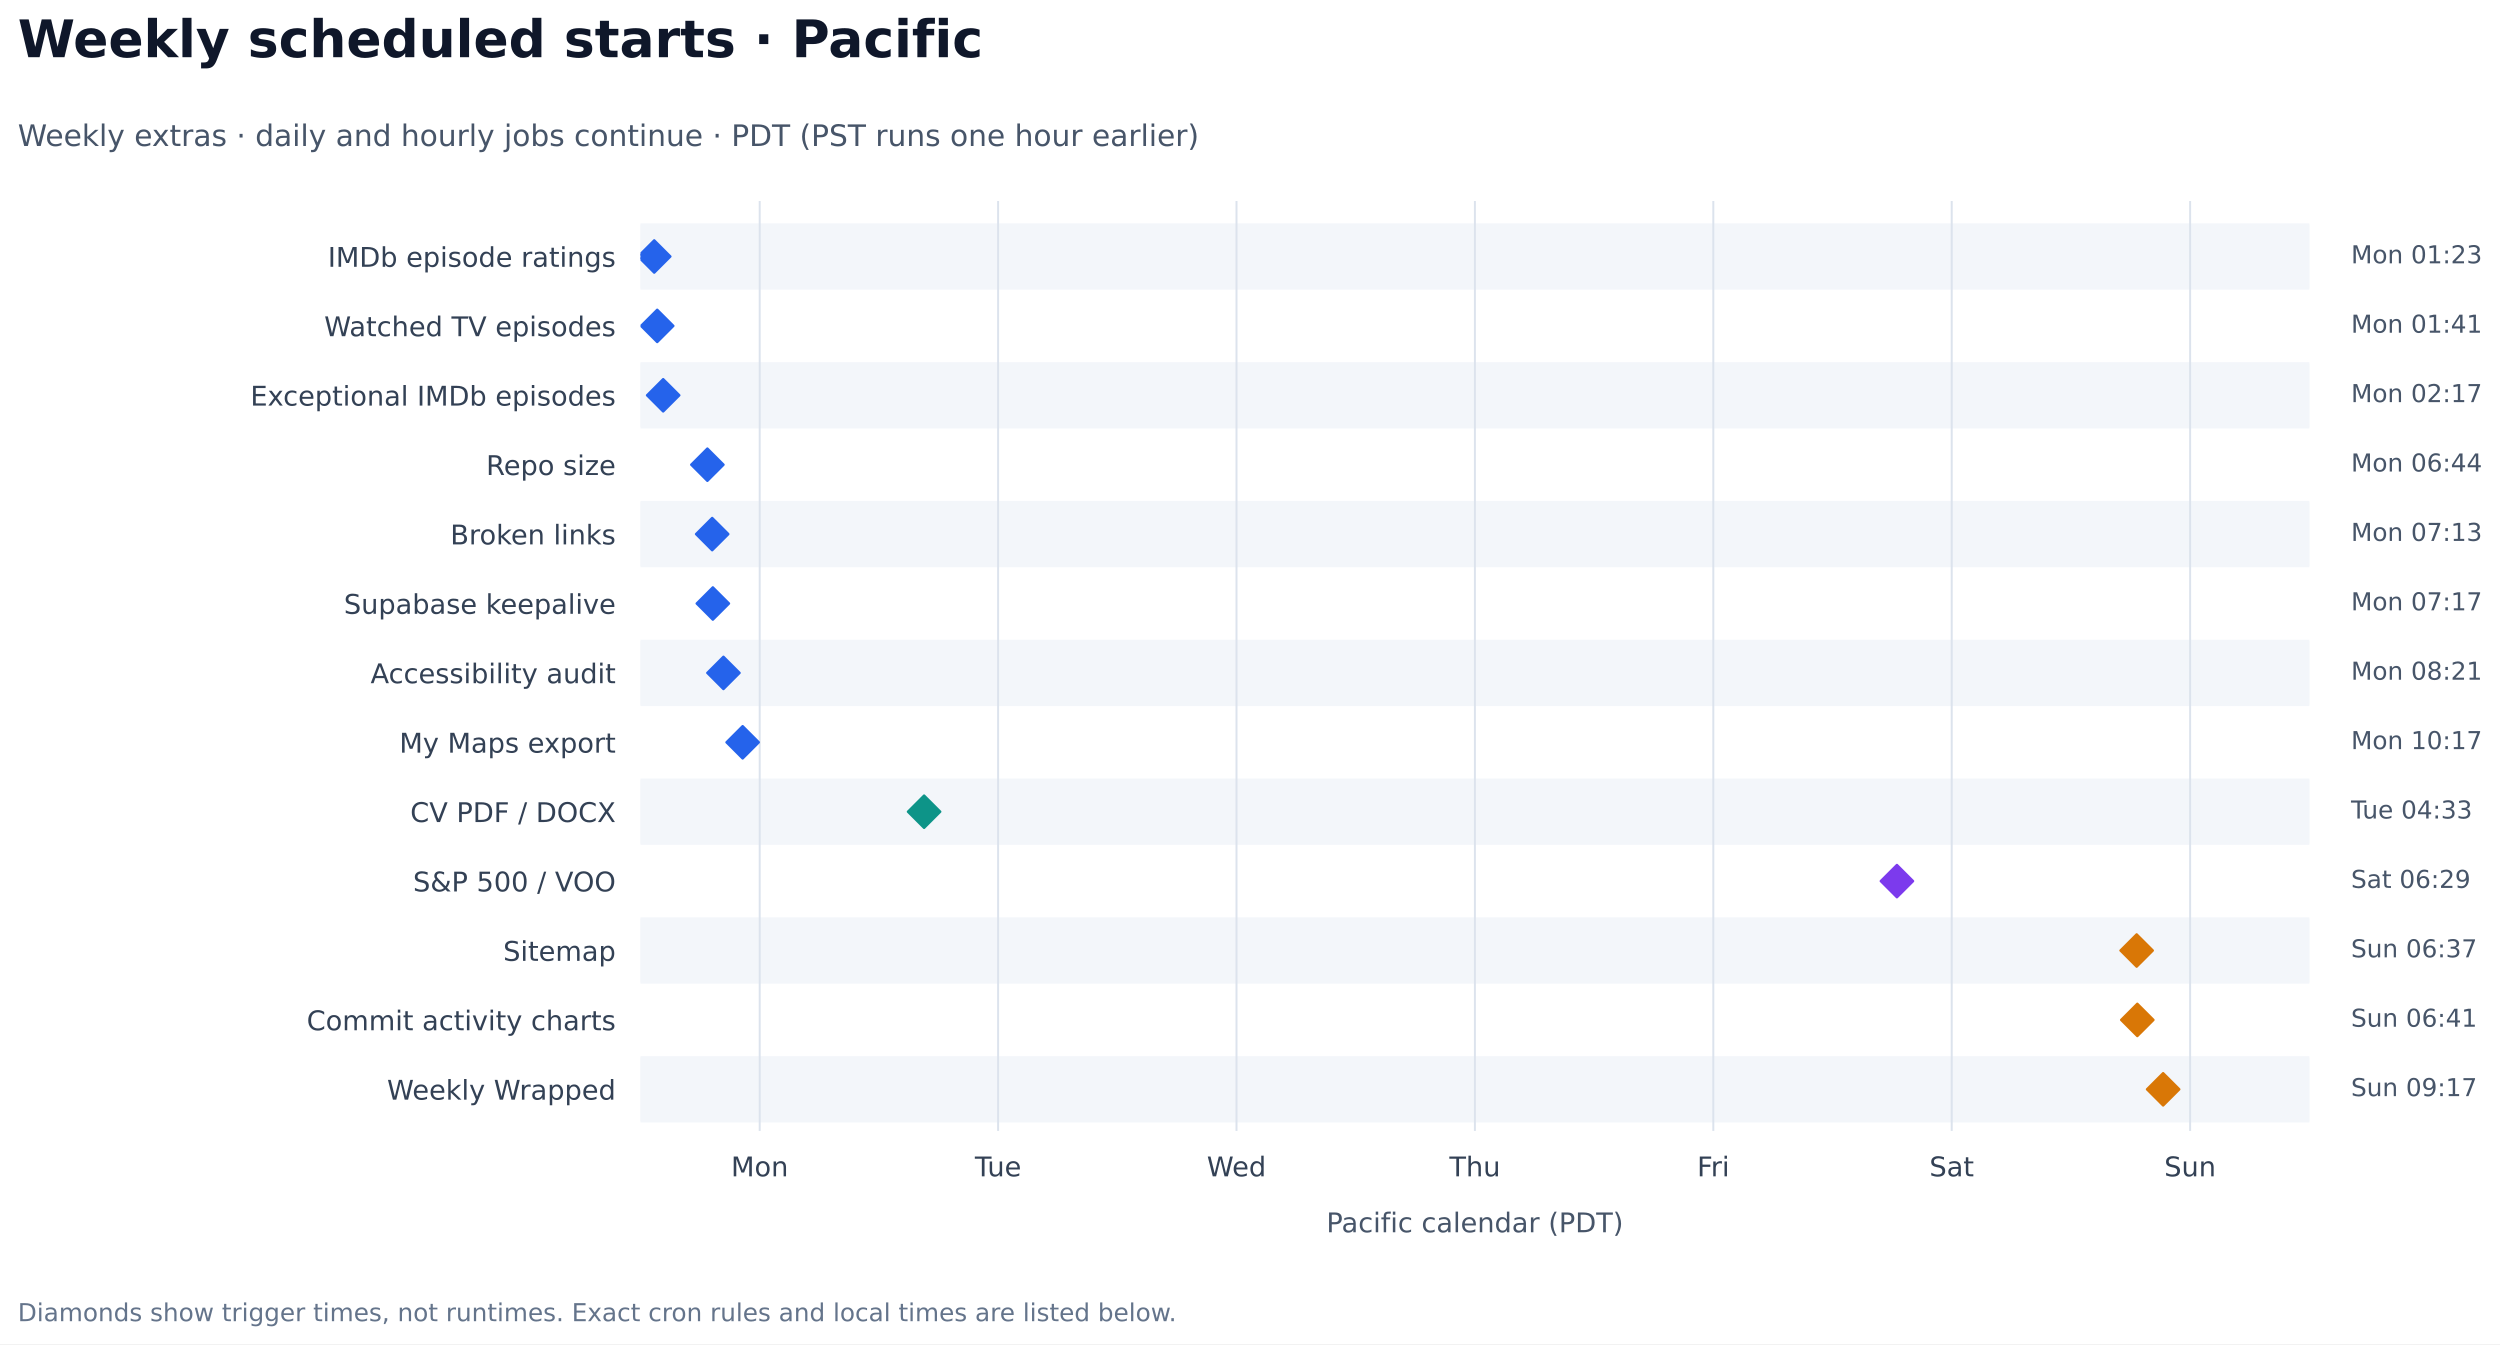
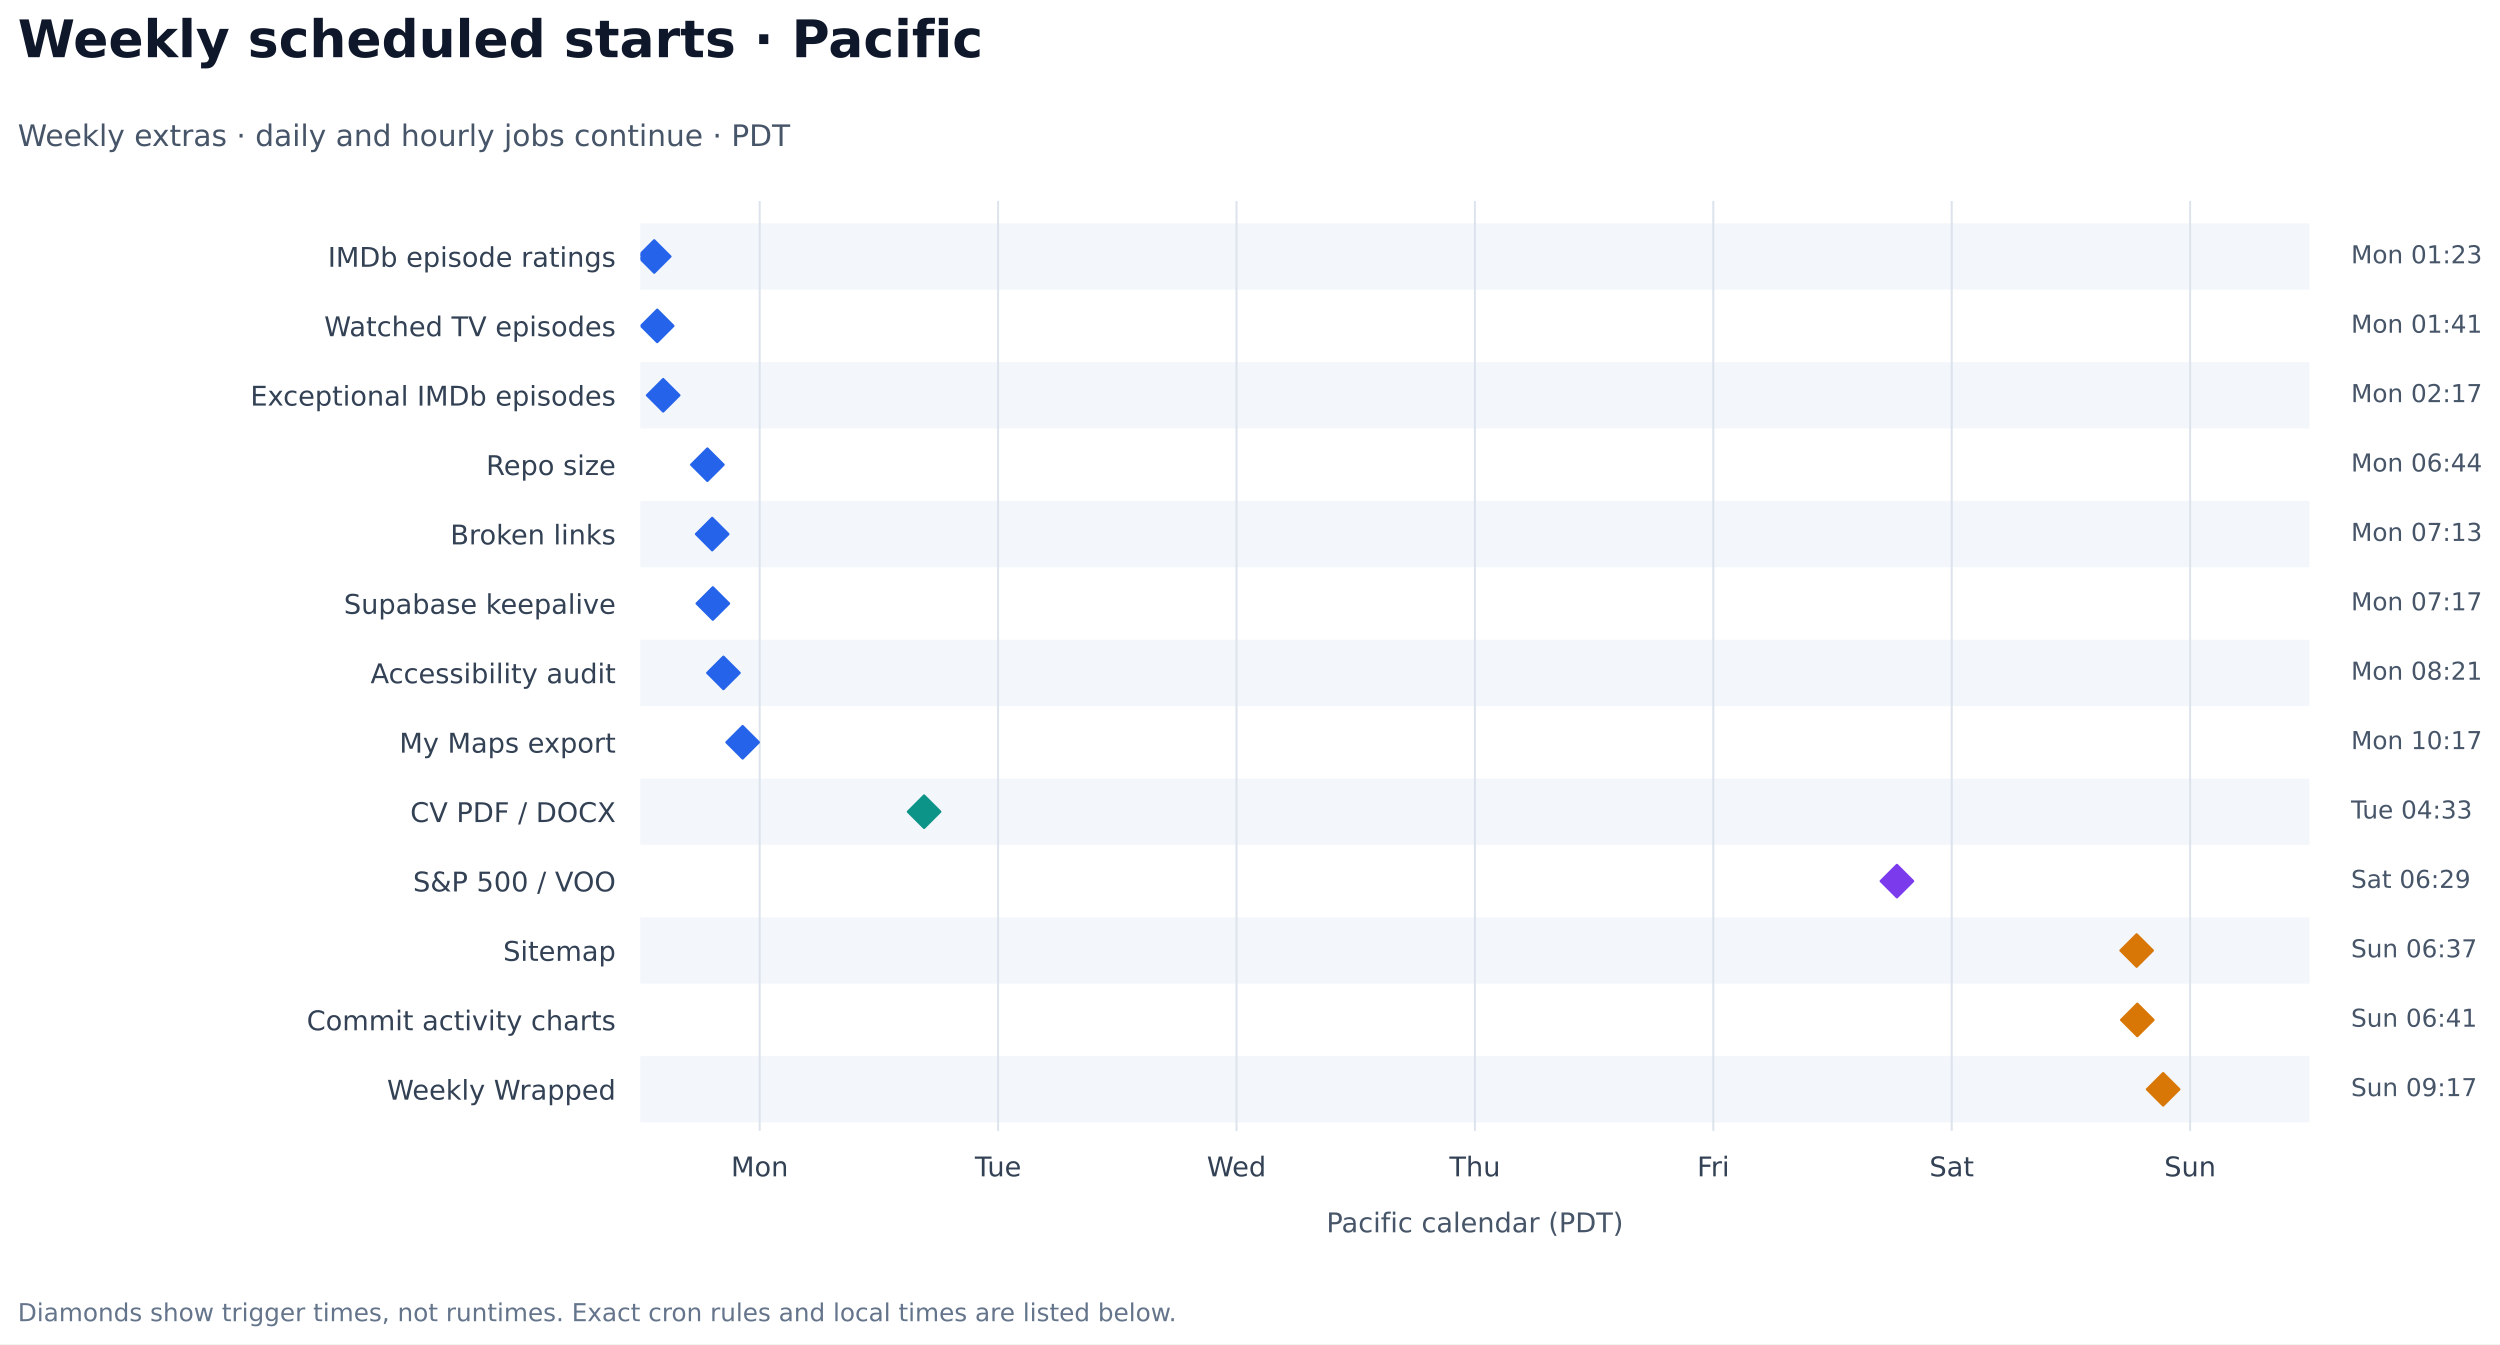
<svg xmlns="http://www.w3.org/2000/svg" xmlns:xlink="http://www.w3.org/1999/xlink" width="1011.725pt" height="543.952pt" viewBox="0 0 1011.725 543.952" version="1.1">
  <defs>
    <style type="text/css">*{stroke-linejoin: round; stroke-linecap: butt}</style>
  </defs>
  <g id="figure_1">
    <g id="patch_1">
      <path d="M 0 543.952  L 1011.725 543.952  L 1011.725 0  L 0 0  z " style="fill: #ffffff" />
    </g>
    <g id="axes_1">
      <g id="patch_2">
        <path d="M 259.2 457.69  L 934.56 457.69  L 934.56 81.331  L 259.2 81.331  z " style="fill: #ffffff" />
      </g>
      <g id="patch_3">
-         <path d="M 259.2 90.881  L 934.56 90.881  L 934.56 116.72  L 259.2 116.72  z " clip-path="url(#p7d8e6dc03c)" style="fill: #f3f6fa; stroke: #f3f6fa; stroke-linejoin: miter" />
+         <path d="M 259.2 90.881  L 934.56 90.881  L 934.56 116.72  L 259.2 116.72  z " clip-path="url(#pe3a4ce69bb)" style="fill: #f3f6fa; stroke: #f3f6fa; stroke-linejoin: miter" />
      </g>
      <g id="patch_4">
-         <path d="M 259.2 147.053  L 934.56 147.053  L 934.56 172.893  L 259.2 172.893  z " clip-path="url(#p7d8e6dc03c)" style="fill: #f3f6fa; stroke: #f3f6fa; stroke-linejoin: miter" />
+         <path d="M 259.2 147.053  L 934.56 147.053  L 934.56 172.893  L 259.2 172.893  z " clip-path="url(#pe3a4ce69bb)" style="fill: #f3f6fa; stroke: #f3f6fa; stroke-linejoin: miter" />
      </g>
      <g id="patch_5">
-         <path d="M 259.2 203.226  L 934.56 203.226  L 934.56 229.066  L 259.2 229.066  z " clip-path="url(#p7d8e6dc03c)" style="fill: #f3f6fa; stroke: #f3f6fa; stroke-linejoin: miter" />
+         <path d="M 259.2 203.226  L 934.56 203.226  L 934.56 229.066  L 259.2 229.066  z " clip-path="url(#pe3a4ce69bb)" style="fill: #f3f6fa; stroke: #f3f6fa; stroke-linejoin: miter" />
      </g>
      <g id="patch_6">
-         <path d="M 259.2 259.399  L 934.56 259.399  L 934.56 285.239  L 259.2 285.239  z " clip-path="url(#p7d8e6dc03c)" style="fill: #f3f6fa; stroke: #f3f6fa; stroke-linejoin: miter" />
+         <path d="M 259.2 259.399  L 934.56 259.399  L 934.56 285.239  L 259.2 285.239  z " clip-path="url(#pe3a4ce69bb)" style="fill: #f3f6fa; stroke: #f3f6fa; stroke-linejoin: miter" />
      </g>
      <g id="patch_7">
-         <path d="M 259.2 315.572  L 934.56 315.572  L 934.56 341.412  L 259.2 341.412  z " clip-path="url(#p7d8e6dc03c)" style="fill: #f3f6fa; stroke: #f3f6fa; stroke-linejoin: miter" />
+         <path d="M 259.2 315.572  L 934.56 315.572  L 934.56 341.412  L 259.2 341.412  z " clip-path="url(#pe3a4ce69bb)" style="fill: #f3f6fa; stroke: #f3f6fa; stroke-linejoin: miter" />
      </g>
      <g id="patch_8">
-         <path d="M 259.2 371.745  L 934.56 371.745  L 934.56 397.585  L 259.2 397.585  z " clip-path="url(#p7d8e6dc03c)" style="fill: #f3f6fa; stroke: #f3f6fa; stroke-linejoin: miter" />
+         <path d="M 259.2 371.745  L 934.56 371.745  L 934.56 397.585  L 259.2 397.585  z " clip-path="url(#pe3a4ce69bb)" style="fill: #f3f6fa; stroke: #f3f6fa; stroke-linejoin: miter" />
      </g>
      <g id="patch_9">
-         <path d="M 259.2 427.918  L 934.56 427.918  L 934.56 453.757  L 259.2 453.757  z " clip-path="url(#p7d8e6dc03c)" style="fill: #f3f6fa; stroke: #f3f6fa; stroke-linejoin: miter" />
+         <path d="M 259.2 427.918  L 934.56 427.918  L 934.56 453.757  L 259.2 453.757  z " clip-path="url(#pe3a4ce69bb)" style="fill: #f3f6fa; stroke: #f3f6fa; stroke-linejoin: miter" />
      </g>
      <g id="matplotlib.axis_1">
        <g id="xtick_1">
          <g id="line2d_1">
-             <path d="M 307.44 457.69  L 307.44 81.331  " clip-path="url(#p7d8e6dc03c)" style="fill: none; stroke: #dce3ed; stroke-width: 0.8; stroke-linecap: square" />
+             <path d="M 307.44 457.69  L 307.44 81.331  " clip-path="url(#pe3a4ce69bb)" style="fill: none; stroke: #dce3ed; stroke-width: 0.8; stroke-linecap: square" />
          </g>
          <g id="line2d_2" />
          <g id="text_1">
            <text style="font-size: 11px; font-family: 'DejaVu Sans'; text-anchor: middle; fill: #334155" x="307.44" y="476.048" transform="rotate(-0 307.44 476.0479)">Mon</text>
          </g>
        </g>
        <g id="xtick_2">
          <g id="line2d_3">
-             <path d="M 403.92 457.69  L 403.92 81.331  " clip-path="url(#p7d8e6dc03c)" style="fill: none; stroke: #dce3ed; stroke-width: 0.8; stroke-linecap: square" />
+             <path d="M 403.92 457.69  L 403.92 81.331  " clip-path="url(#pe3a4ce69bb)" style="fill: none; stroke: #dce3ed; stroke-width: 0.8; stroke-linecap: square" />
          </g>
          <g id="line2d_4" />
          <g id="text_2">
            <text style="font-size: 11px; font-family: 'DejaVu Sans'; text-anchor: middle; fill: #334155" x="403.92" y="476.048" transform="rotate(-0 403.92 476.0479)">Tue</text>
          </g>
        </g>
        <g id="xtick_3">
          <g id="line2d_5">
-             <path d="M 500.4 457.69  L 500.4 81.331  " clip-path="url(#p7d8e6dc03c)" style="fill: none; stroke: #dce3ed; stroke-width: 0.8; stroke-linecap: square" />
+             <path d="M 500.4 457.69  L 500.4 81.331  " clip-path="url(#pe3a4ce69bb)" style="fill: none; stroke: #dce3ed; stroke-width: 0.8; stroke-linecap: square" />
          </g>
          <g id="line2d_6" />
          <g id="text_3">
            <text style="font-size: 11px; font-family: 'DejaVu Sans'; text-anchor: middle; fill: #334155" x="500.4" y="476.048" transform="rotate(-0 500.4 476.0479)">Wed</text>
          </g>
        </g>
        <g id="xtick_4">
          <g id="line2d_7">
-             <path d="M 596.88 457.69  L 596.88 81.331  " clip-path="url(#p7d8e6dc03c)" style="fill: none; stroke: #dce3ed; stroke-width: 0.8; stroke-linecap: square" />
+             <path d="M 596.88 457.69  L 596.88 81.331  " clip-path="url(#pe3a4ce69bb)" style="fill: none; stroke: #dce3ed; stroke-width: 0.8; stroke-linecap: square" />
          </g>
          <g id="line2d_8" />
          <g id="text_4">
            <text style="font-size: 11px; font-family: 'DejaVu Sans'; text-anchor: middle; fill: #334155" x="596.88" y="476.048" transform="rotate(-0 596.88 476.0479)">Thu</text>
          </g>
        </g>
        <g id="xtick_5">
          <g id="line2d_9">
-             <path d="M 693.36 457.69  L 693.36 81.331  " clip-path="url(#p7d8e6dc03c)" style="fill: none; stroke: #dce3ed; stroke-width: 0.8; stroke-linecap: square" />
+             <path d="M 693.36 457.69  L 693.36 81.331  " clip-path="url(#pe3a4ce69bb)" style="fill: none; stroke: #dce3ed; stroke-width: 0.8; stroke-linecap: square" />
          </g>
          <g id="line2d_10" />
          <g id="text_5">
            <text style="font-size: 11px; font-family: 'DejaVu Sans'; text-anchor: middle; fill: #334155" x="693.36" y="476.048" transform="rotate(-0 693.36 476.0479)">Fri</text>
          </g>
        </g>
        <g id="xtick_6">
          <g id="line2d_11">
-             <path d="M 789.84 457.69  L 789.84 81.331  " clip-path="url(#p7d8e6dc03c)" style="fill: none; stroke: #dce3ed; stroke-width: 0.8; stroke-linecap: square" />
+             <path d="M 789.84 457.69  L 789.84 81.331  " clip-path="url(#pe3a4ce69bb)" style="fill: none; stroke: #dce3ed; stroke-width: 0.8; stroke-linecap: square" />
          </g>
          <g id="line2d_12" />
          <g id="text_6">
            <text style="font-size: 11px; font-family: 'DejaVu Sans'; text-anchor: middle; fill: #334155" x="789.84" y="476.048" transform="rotate(-0 789.84 476.0479)">Sat</text>
          </g>
        </g>
        <g id="xtick_7">
          <g id="line2d_13">
-             <path d="M 886.32 457.69  L 886.32 81.331  " clip-path="url(#p7d8e6dc03c)" style="fill: none; stroke: #dce3ed; stroke-width: 0.8; stroke-linecap: square" />
+             <path d="M 886.32 457.69  L 886.32 81.331  " clip-path="url(#pe3a4ce69bb)" style="fill: none; stroke: #dce3ed; stroke-width: 0.8; stroke-linecap: square" />
          </g>
          <g id="line2d_14" />
          <g id="text_7">
            <text style="font-size: 11px; font-family: 'DejaVu Sans'; text-anchor: middle; fill: #334155" x="886.32" y="476.048" transform="rotate(-0 886.32 476.0479)">Sun</text>
          </g>
        </g>
        <g id="text_8">
          <text style="font-size: 11px; font-family: 'DejaVu Sans'; text-anchor: middle; fill: #475569" x="596.88" y="498.694" transform="rotate(-0 596.88 498.6938)">Pacific calendar (PDT)</text>
        </g>
      </g>
      <g id="matplotlib.axis_2">
        <g id="ytick_1">
          <g id="line2d_15" />
          <g id="text_9">
            <text style="font-size: 11px; font-family: 'DejaVu Sans'; text-anchor: end; fill: #334155" x="249.2" y="107.979" transform="rotate(-0 249.2 107.9795)">IMDb episode ratings</text>
          </g>
        </g>
        <g id="ytick_2">
          <g id="line2d_16" />
          <g id="text_10">
            <text style="font-size: 11px; font-family: 'DejaVu Sans'; text-anchor: end; fill: #334155" x="249.2" y="136.066" transform="rotate(-0 249.2 136.0659)">Watched TV episodes</text>
          </g>
        </g>
        <g id="ytick_3">
          <g id="line2d_17" />
          <g id="text_11">
            <text style="font-size: 11px; font-family: 'DejaVu Sans'; text-anchor: end; fill: #334155" x="249.2" y="164.152" transform="rotate(-0 249.2 164.1524)">Exceptional IMDb episodes</text>
          </g>
        </g>
        <g id="ytick_4">
          <g id="line2d_18" />
          <g id="text_12">
            <text style="font-size: 11px; font-family: 'DejaVu Sans'; text-anchor: end; fill: #334155" x="249.2" y="192.239" transform="rotate(-0 249.2 192.2388)">Repo size</text>
          </g>
        </g>
        <g id="ytick_5">
          <g id="line2d_19" />
          <g id="text_13">
            <text style="font-size: 11px; font-family: 'DejaVu Sans'; text-anchor: end; fill: #334155" x="249.2" y="220.325" transform="rotate(-0 249.2 220.3253)">Broken links</text>
          </g>
        </g>
        <g id="ytick_6">
          <g id="line2d_20" />
          <g id="text_14">
            <text style="font-size: 11px; font-family: 'DejaVu Sans'; text-anchor: end; fill: #334155" x="249.2" y="248.412" transform="rotate(-0 249.2 248.4117)">Supabase keepalive</text>
          </g>
        </g>
        <g id="ytick_7">
          <g id="line2d_21" />
          <g id="text_15">
            <text style="font-size: 11px; font-family: 'DejaVu Sans'; text-anchor: end; fill: #334155" x="249.2" y="276.498" transform="rotate(-0 249.2 276.4982)">Accessibility audit</text>
          </g>
        </g>
        <g id="ytick_8">
          <g id="line2d_22" />
          <g id="text_16">
            <text style="font-size: 11px; font-family: 'DejaVu Sans'; text-anchor: end; fill: #334155" x="249.2" y="304.585" transform="rotate(-0 249.2 304.5846)">My Maps export</text>
          </g>
        </g>
        <g id="ytick_9">
          <g id="line2d_23" />
          <g id="text_17">
            <text style="font-size: 11px; font-family: 'DejaVu Sans'; text-anchor: end; fill: #334155" x="249.2" y="332.671" transform="rotate(-0 249.2 332.6711)">CV PDF / DOCX</text>
          </g>
        </g>
        <g id="ytick_10">
          <g id="line2d_24" />
          <g id="text_18">
            <text style="font-size: 11px; font-family: 'DejaVu Sans'; text-anchor: end; fill: #334155" x="249.2" y="360.758" transform="rotate(-0 249.2 360.7575)">S&amp;P 500 / VOO</text>
          </g>
        </g>
        <g id="ytick_11">
          <g id="line2d_25" />
          <g id="text_19">
            <text style="font-size: 11px; font-family: 'DejaVu Sans'; text-anchor: end; fill: #334155" x="249.2" y="388.844" transform="rotate(-0 249.2 388.844)">Sitemap</text>
          </g>
        </g>
        <g id="ytick_12">
          <g id="line2d_26" />
          <g id="text_20">
            <text style="font-size: 11px; font-family: 'DejaVu Sans'; text-anchor: end; fill: #334155" x="249.2" y="416.93" transform="rotate(-0 249.2 416.9304)">Commit activity charts</text>
          </g>
        </g>
        <g id="ytick_13">
          <g id="line2d_27" />
          <g id="text_21">
            <text style="font-size: 11px; font-family: 'DejaVu Sans'; text-anchor: end; fill: #334155" x="249.2" y="445.017" transform="rotate(-0 249.2 445.0169)">Weekly Wrapped</text>
          </g>
        </g>
      </g>
      <g id="PathCollection_1">
        <defs>
-           <path id="m32cc769d9e" d="M -0 6.519  L 6.519 0  L 0 -6.519  L -6.519 -0  z " style="stroke: #2563eb" />
+           <path id="mfc366ce357" d="M -0 6.519  L 6.519 0  L 0 -6.519  L -6.519 -0  z " style="stroke: #2563eb" />
        </defs>
-         <g clip-path="url(#p7d8e6dc03c)">
-           <use xlink:href="#m32cc769d9e" x="264.761" y="103.8" style="fill: #2563eb; stroke: #2563eb" />
+         <g clip-path="url(#pe3a4ce69bb)">
+           <use xlink:href="#mfc366ce357" x="264.761" y="103.8" style="fill: #2563eb; stroke: #2563eb" />
        </g>
      </g>
      <g id="text_22">
        <text style="font-size: 10px; font-family: 'DejaVu Sans'; text-anchor: start; fill: #475569" x="951.444" y="106.56" transform="rotate(-0 951.444 106.5597)">Mon 01:23</text>
      </g>
      <g id="PathCollection_2">
-         <g clip-path="url(#p7d8e6dc03c)">
-           <use xlink:href="#m32cc769d9e" x="265.967" y="131.887" style="fill: #2563eb; stroke: #2563eb" />
+         <g clip-path="url(#pe3a4ce69bb)">
+           <use xlink:href="#mfc366ce357" x="265.967" y="131.887" style="fill: #2563eb; stroke: #2563eb" />
        </g>
      </g>
      <g id="text_23">
        <text style="font-size: 10px; font-family: 'DejaVu Sans'; text-anchor: start; fill: #475569" x="951.444" y="134.646" transform="rotate(-0 951.444 134.6462)">Mon 01:41</text>
      </g>
      <g id="PathCollection_3">
-         <g clip-path="url(#p7d8e6dc03c)">
-           <use xlink:href="#m32cc769d9e" x="268.379" y="159.973" style="fill: #2563eb; stroke: #2563eb" />
+         <g clip-path="url(#pe3a4ce69bb)">
+           <use xlink:href="#mfc366ce357" x="268.379" y="159.973" style="fill: #2563eb; stroke: #2563eb" />
        </g>
      </g>
      <g id="text_24">
        <text style="font-size: 10px; font-family: 'DejaVu Sans'; text-anchor: start; fill: #475569" x="951.444" y="162.733" transform="rotate(-0 951.444 162.7326)">Mon 02:17</text>
      </g>
      <g id="PathCollection_4">
-         <g clip-path="url(#p7d8e6dc03c)">
-           <use xlink:href="#m32cc769d9e" x="286.268" y="188.06" style="fill: #2563eb; stroke: #2563eb" />
+         <g clip-path="url(#pe3a4ce69bb)">
+           <use xlink:href="#mfc366ce357" x="286.268" y="188.06" style="fill: #2563eb; stroke: #2563eb" />
        </g>
      </g>
      <g id="text_25">
        <text style="font-size: 10px; font-family: 'DejaVu Sans'; text-anchor: start; fill: #475569" x="951.444" y="190.819" transform="rotate(-0 951.444 190.8191)">Mon 06:44</text>
      </g>
      <g id="PathCollection_5">
-         <g clip-path="url(#p7d8e6dc03c)">
-           <use xlink:href="#m32cc769d9e" x="288.211" y="216.146" style="fill: #2563eb; stroke: #2563eb" />
+         <g clip-path="url(#pe3a4ce69bb)">
+           <use xlink:href="#mfc366ce357" x="288.211" y="216.146" style="fill: #2563eb; stroke: #2563eb" />
        </g>
      </g>
      <g id="text_26">
        <text style="font-size: 10px; font-family: 'DejaVu Sans'; text-anchor: start; fill: #475569" x="951.444" y="218.906" transform="rotate(-0 951.444 218.9055)">Mon 07:13</text>
      </g>
      <g id="PathCollection_6">
-         <g clip-path="url(#p7d8e6dc03c)">
-           <use xlink:href="#m32cc769d9e" x="288.479" y="244.233" style="fill: #2563eb; stroke: #2563eb" />
+         <g clip-path="url(#pe3a4ce69bb)">
+           <use xlink:href="#mfc366ce357" x="288.479" y="244.233" style="fill: #2563eb; stroke: #2563eb" />
        </g>
      </g>
      <g id="text_27">
        <text style="font-size: 10px; font-family: 'DejaVu Sans'; text-anchor: start; fill: #475569" x="951.444" y="246.992" transform="rotate(-0 951.444 246.992)">Mon 07:17</text>
      </g>
      <g id="PathCollection_7">
-         <g clip-path="url(#p7d8e6dc03c)">
-           <use xlink:href="#m32cc769d9e" x="292.767" y="272.319" style="fill: #2563eb; stroke: #2563eb" />
+         <g clip-path="url(#pe3a4ce69bb)">
+           <use xlink:href="#mfc366ce357" x="292.767" y="272.319" style="fill: #2563eb; stroke: #2563eb" />
        </g>
      </g>
      <g id="text_28">
        <text style="font-size: 10px; font-family: 'DejaVu Sans'; text-anchor: start; fill: #475569" x="951.444" y="275.078" transform="rotate(-0 951.444 275.0784)">Mon 08:21</text>
      </g>
      <g id="PathCollection_8">
-         <g clip-path="url(#p7d8e6dc03c)">
-           <use xlink:href="#m32cc769d9e" x="300.539" y="300.405" style="fill: #2563eb; stroke: #2563eb" />
+         <g clip-path="url(#pe3a4ce69bb)">
+           <use xlink:href="#mfc366ce357" x="300.539" y="300.405" style="fill: #2563eb; stroke: #2563eb" />
        </g>
      </g>
      <g id="text_29">
        <text style="font-size: 10px; font-family: 'DejaVu Sans'; text-anchor: start; fill: #475569" x="951.444" y="303.165" transform="rotate(-0 951.444 303.1649)">Mon 10:17</text>
      </g>
      <g id="PathCollection_9">
        <defs>
-           <path id="mbbd46decf6" d="M -0 6.519  L 6.519 0  L 0 -6.519  L -6.519 -0  z " style="stroke: #0d9488" />
+           <path id="mf45edeebd0" d="M -0 6.519  L 6.519 0  L 0 -6.519  L -6.519 -0  z " style="stroke: #0d9488" />
        </defs>
-         <g clip-path="url(#p7d8e6dc03c)">
-           <use xlink:href="#mbbd46decf6" x="373.971" y="328.492" style="fill: #0d9488; stroke: #0d9488" />
+         <g clip-path="url(#pe3a4ce69bb)">
+           <use xlink:href="#mf45edeebd0" x="373.971" y="328.492" style="fill: #0d9488; stroke: #0d9488" />
        </g>
      </g>
      <g id="text_30">
        <text style="font-size: 10px; font-family: 'DejaVu Sans'; text-anchor: start; fill: #475569" x="951.444" y="331.251" transform="rotate(-0 951.444 331.2513)">Tue 04:33</text>
      </g>
      <g id="PathCollection_10">
        <defs>
-           <path id="me1adf6baee" d="M -0 6.519  L 6.519 0  L 0 -6.519  L -6.519 -0  z " style="stroke: #7c3aed" />
+           <path id="me6a16be568" d="M -0 6.519  L 6.519 0  L 0 -6.519  L -6.519 -0  z " style="stroke: #7c3aed" />
        </defs>
-         <g clip-path="url(#p7d8e6dc03c)">
-           <use xlink:href="#me1adf6baee" x="767.663" y="356.578" style="fill: #7c3aed; stroke: #7c3aed" />
+         <g clip-path="url(#pe3a4ce69bb)">
+           <use xlink:href="#me6a16be568" x="767.663" y="356.578" style="fill: #7c3aed; stroke: #7c3aed" />
        </g>
      </g>
      <g id="text_31">
        <text style="font-size: 10px; font-family: 'DejaVu Sans'; text-anchor: start; fill: #475569" x="951.444" y="359.338" transform="rotate(-0 951.444 359.3378)">Sat 06:29</text>
      </g>
      <g id="PathCollection_11">
        <defs>
-           <path id="mc7a9764171" d="M -0 6.519  L 6.519 0  L 0 -6.519  L -6.519 -0  z " style="stroke: #d97706" />
+           <path id="m43782c8804" d="M -0 6.519  L 6.519 0  L 0 -6.519  L -6.519 -0  z " style="stroke: #d97706" />
        </defs>
-         <g clip-path="url(#p7d8e6dc03c)">
-           <use xlink:href="#mc7a9764171" x="864.679" y="384.665" style="fill: #d97706; stroke: #d97706" />
+         <g clip-path="url(#pe3a4ce69bb)">
+           <use xlink:href="#m43782c8804" x="864.679" y="384.665" style="fill: #d97706; stroke: #d97706" />
        </g>
      </g>
      <g id="text_32">
        <text style="font-size: 10px; font-family: 'DejaVu Sans'; text-anchor: start; fill: #475569" x="951.444" y="387.424" transform="rotate(-0 951.444 387.4242)">Sun 06:37</text>
      </g>
      <g id="PathCollection_12">
-         <g clip-path="url(#p7d8e6dc03c)">
-           <use xlink:href="#mc7a9764171" x="864.947" y="412.751" style="fill: #d97706; stroke: #d97706" />
+         <g clip-path="url(#pe3a4ce69bb)">
+           <use xlink:href="#m43782c8804" x="864.947" y="412.751" style="fill: #d97706; stroke: #d97706" />
        </g>
      </g>
      <g id="text_33">
        <text style="font-size: 10px; font-family: 'DejaVu Sans'; text-anchor: start; fill: #475569" x="951.444" y="415.511" transform="rotate(-0 951.444 415.5107)">Sun 06:41</text>
      </g>
      <g id="PathCollection_13">
-         <g clip-path="url(#p7d8e6dc03c)">
-           <use xlink:href="#mc7a9764171" x="875.399" y="440.838" style="fill: #d97706; stroke: #d97706" />
+         <g clip-path="url(#pe3a4ce69bb)">
+           <use xlink:href="#m43782c8804" x="875.399" y="440.838" style="fill: #d97706; stroke: #d97706" />
        </g>
      </g>
      <g id="text_34">
        <text style="font-size: 10px; font-family: 'DejaVu Sans'; text-anchor: start; fill: #475569" x="951.444" y="443.597" transform="rotate(-0 951.444 443.5971)">Sun 09:17</text>
      </g>
    </g>
    <g id="text_35">
      <text style="font-weight: 700; font-size: 21px; font-family: 'DejaVu Sans'; text-anchor: start; fill: #0f172a" x="7.2" y="23.157" transform="rotate(-0 7.2 23.15672)">Weekly scheduled starts · Pacific</text>
    </g>
    <g id="text_36">
-       <text style="font-size: 12px; font-family: 'DejaVu Sans'; text-anchor: start; fill: #475569" x="7.2" y="59.086" transform="rotate(-0 7.2 59.08613)">Weekly extras · daily and hourly jobs continue · PDT (PST runs one hour earlier)</text>
+       <text style="font-size: 12px; font-family: 'DejaVu Sans'; text-anchor: start; fill: #475569" x="7.2" y="59.086" transform="rotate(-0 7.2 59.08613)">Weekly extras · daily and hourly jobs continue · PDT</text>
    </g>
    <g id="text_37">
      <text style="font-size: 10px; font-family: 'DejaVu Sans'; text-anchor: start; fill: #64748b" x="7.2" y="534.672" transform="rotate(-0 7.2 534.672)">Diamonds show trigger times, not runtimes. Exact cron rules and local times are listed below.</text>
    </g>
  </g>
  <defs>
-     <clipPath id="p7d8e6dc03c">
+     <clipPath id="pe3a4ce69bb">
      <rect x="259.2" y="81.331" width="675.36" height="376.358" />
    </clipPath>
  </defs>
</svg>
